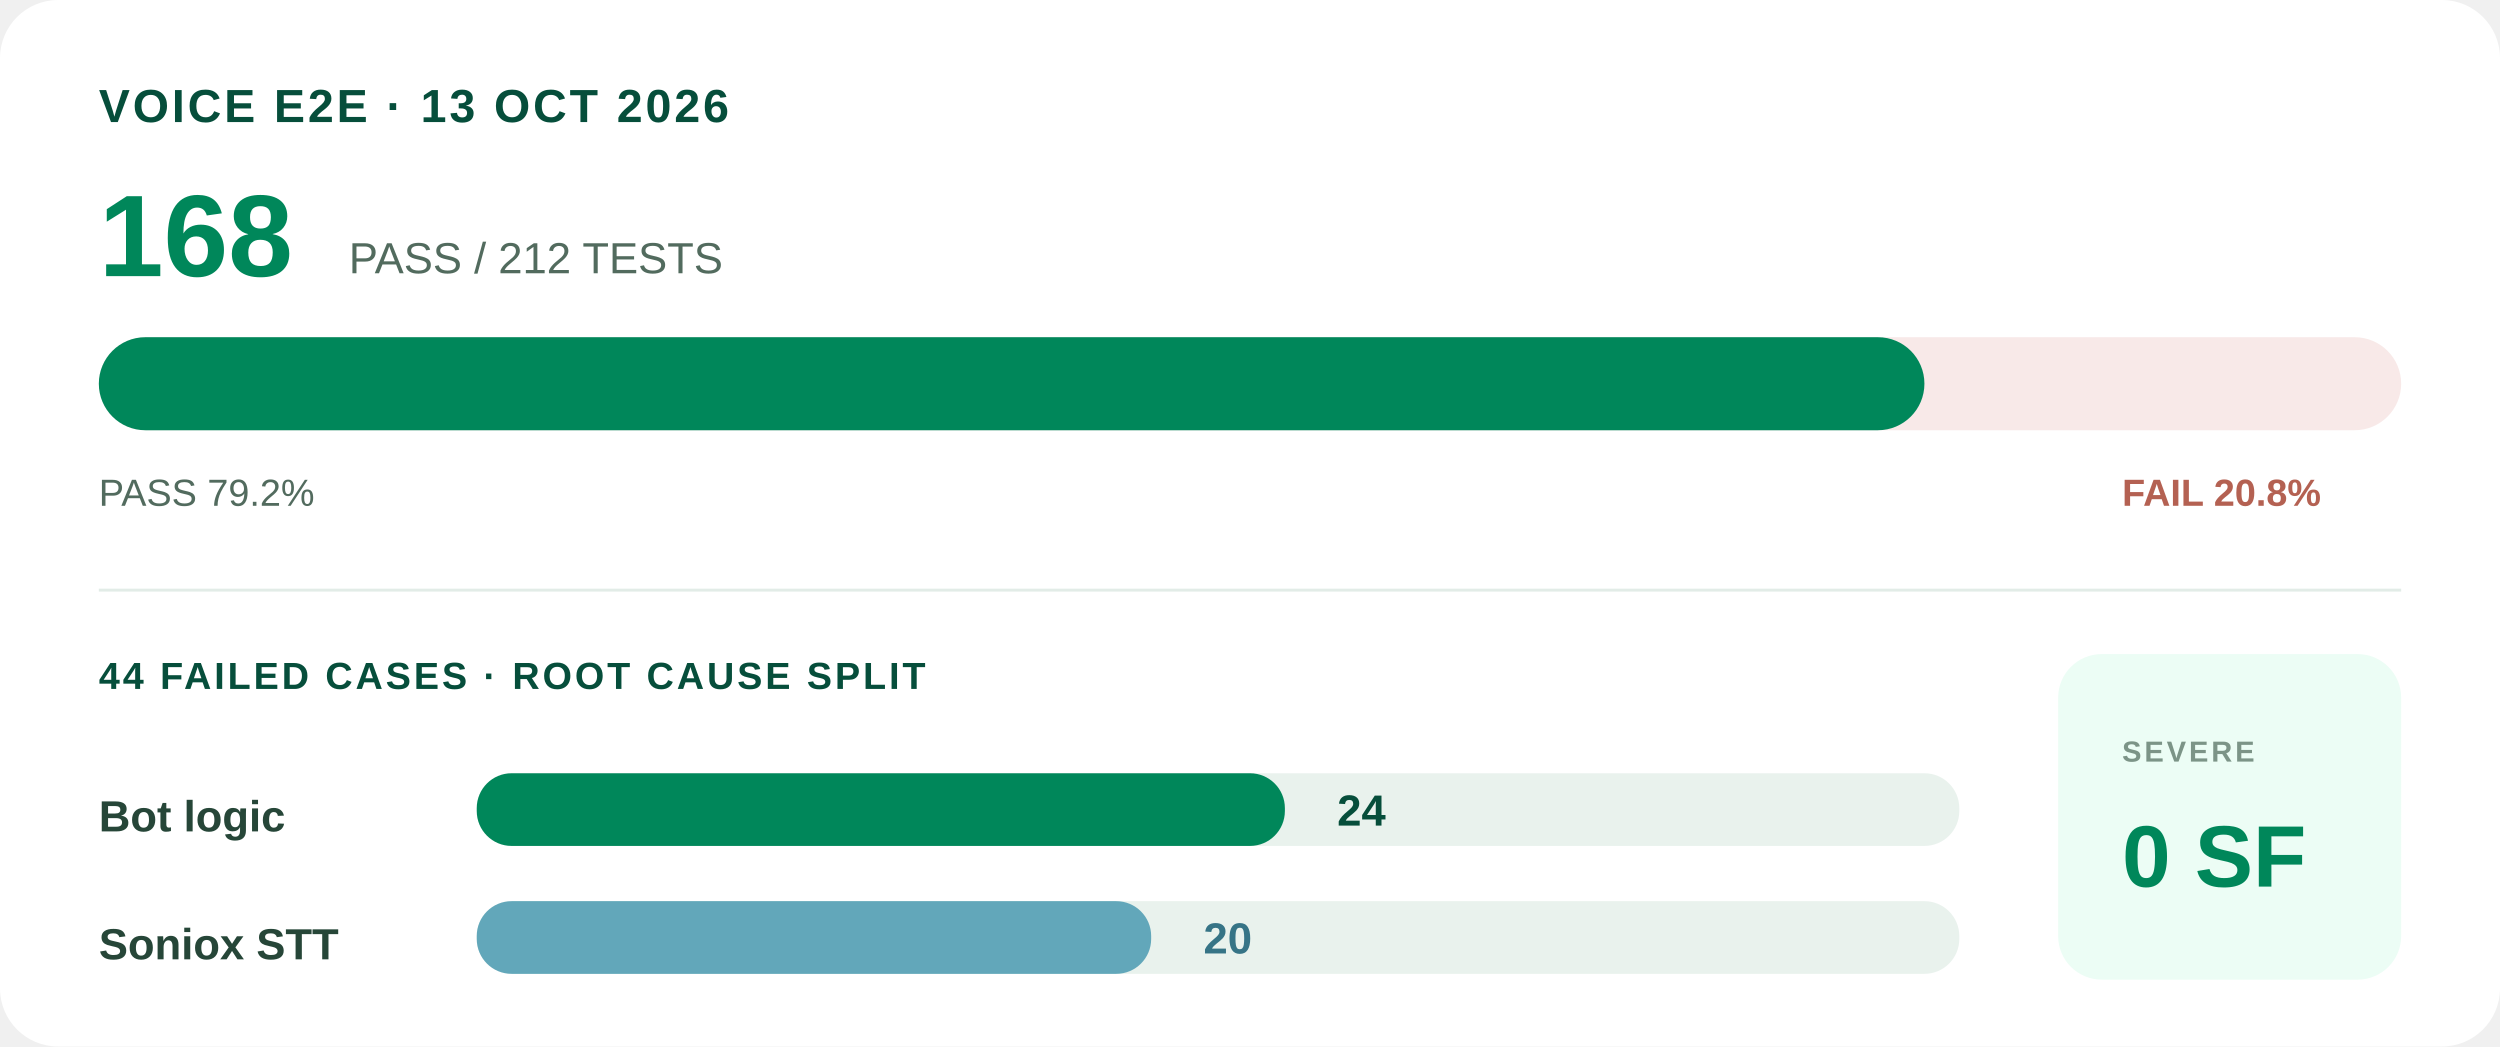
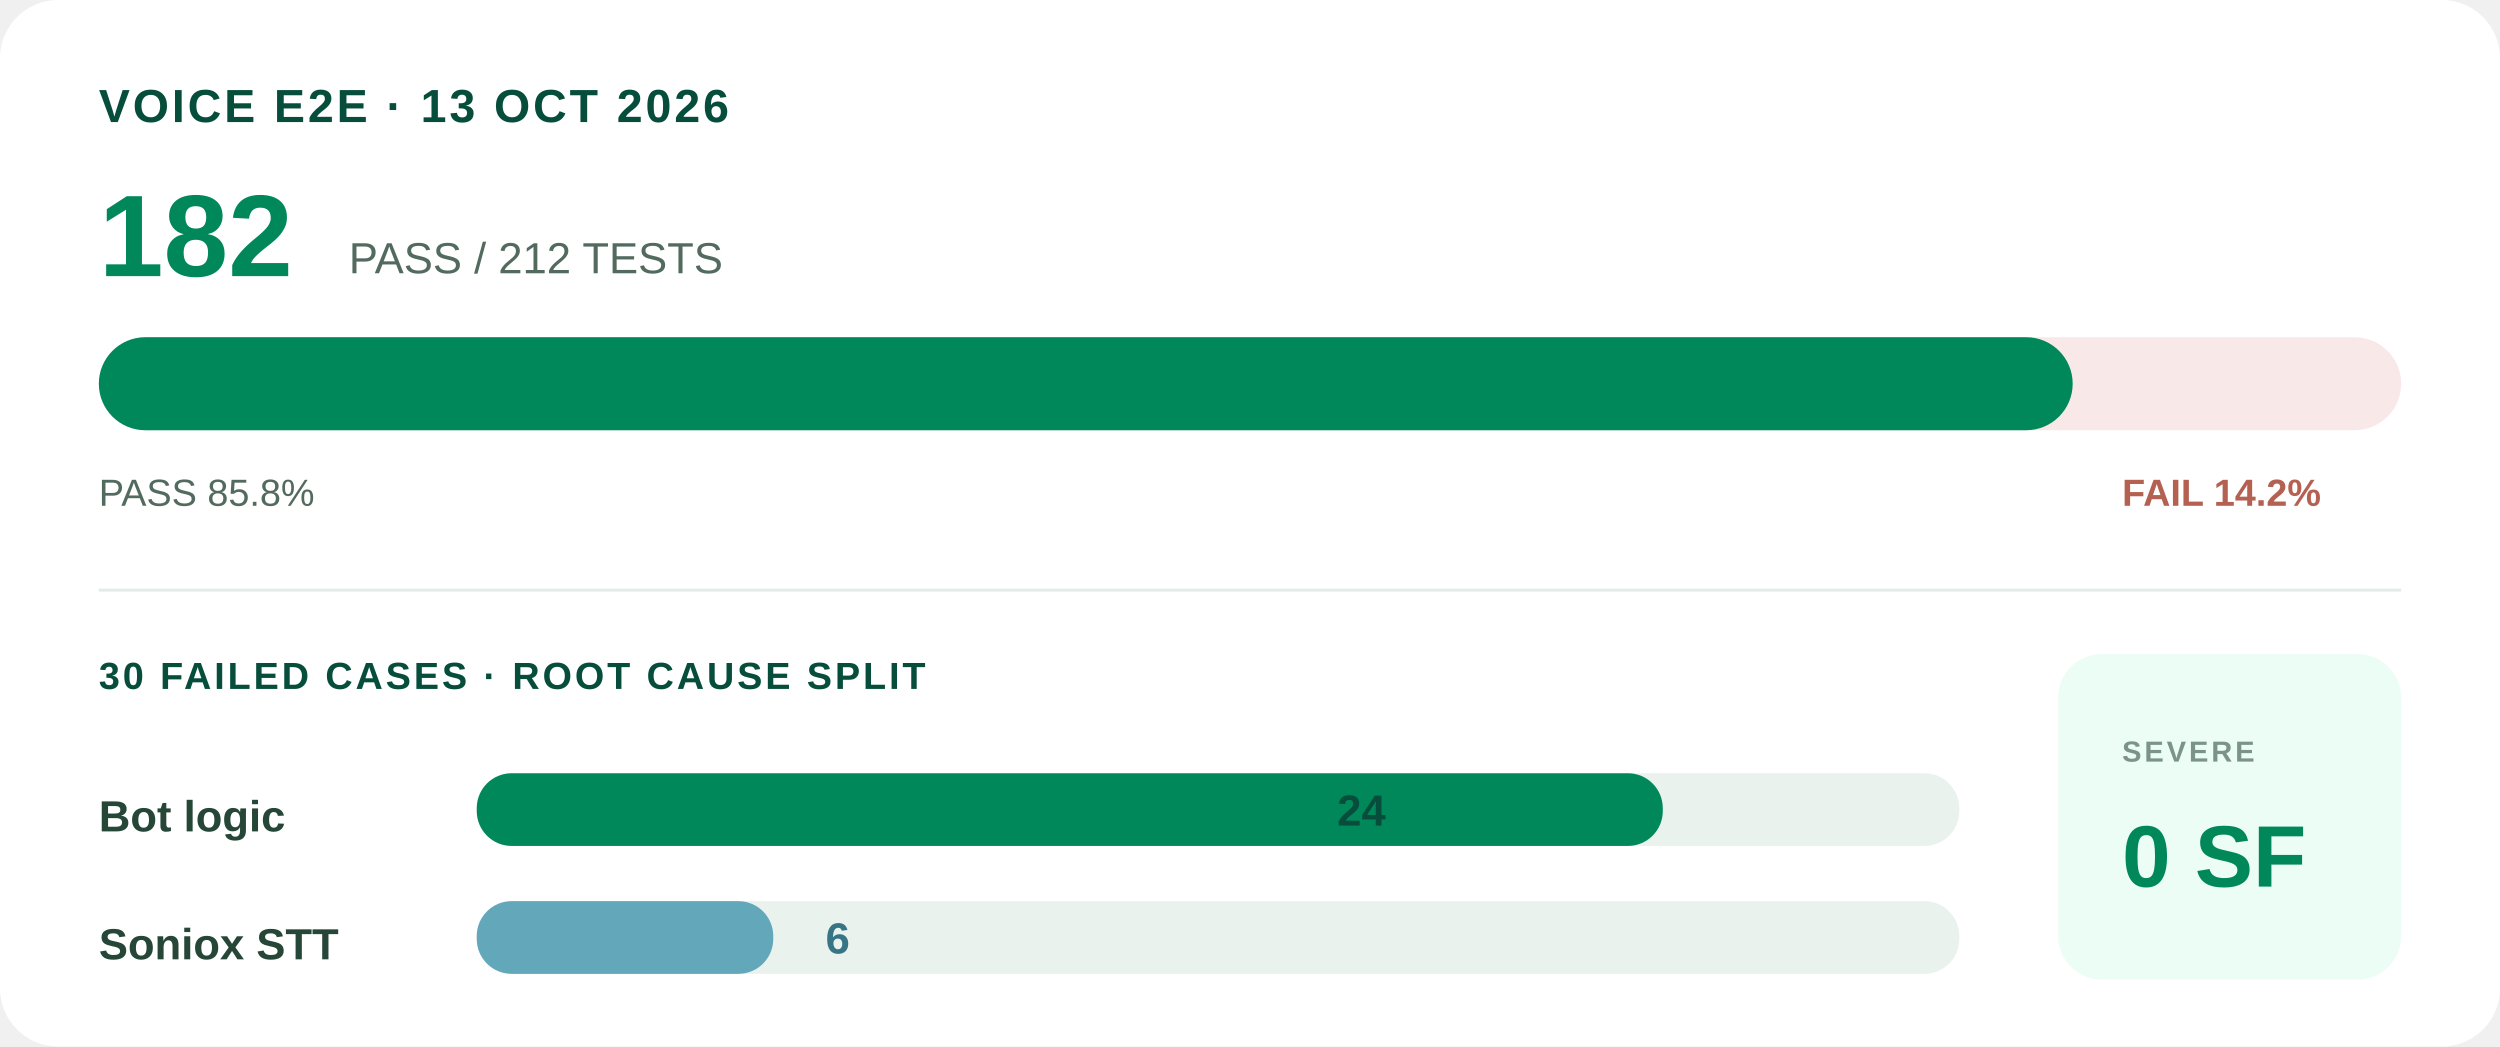
<svg xmlns="http://www.w3.org/2000/svg" viewBox="0 0 860 360" role="img" aria-labelledby="title desc">
  <rect width="860" height="360" rx="20" fill="#fff" />
  <text x="34" y="42" fill="#064e3b" font-family="Arial,sans-serif" font-size="16" font-weight="700" letter-spacing="1">VOICE E2E · 13 OCT 2026</text>
-   <text x="34" y="95" fill="#00875a" font-family="Arial,sans-serif" font-size="40" font-weight="800">168</text>
+   <text x="34" y="95" fill="#00875a" font-family="Arial,sans-serif" font-size="40" font-weight="800">182</text>
  <text x="120" y="94" fill="#526b5e" font-family="Arial,sans-serif" font-size="15">PASS / 212 TESTS</text>
  <rect x="34" y="116" width="792" height="32" rx="16" fill="#f8e9e8" />
-   <rect x="34" y="116" width="628" height="32" rx="16" fill="#00875a" />
-   <text x="34" y="174" fill="#526b5e" font-family="Arial,sans-serif" font-size="13">PASS 79.2%</text>
-   <text x="730" y="174" fill="#b46152" font-family="Arial,sans-serif" font-size="13" font-weight="700">FAIL 20.8%</text>
+   <rect x="34" y="116" width="679" height="32" rx="16" fill="#00875a" />
+   <text x="34" y="174" fill="#526b5e" font-family="Arial,sans-serif" font-size="13">PASS 85.8%</text>
+   <text x="730" y="174" fill="#b46152" font-family="Arial,sans-serif" font-size="13" font-weight="700">FAIL 14.2%</text>
  <line x1="34" y1="203" x2="826" y2="203" stroke="#e2ece7" />
-   <text x="34" y="237" fill="#064e3b" font-family="Arial,sans-serif" font-size="13" font-weight="700" letter-spacing="1">44 FAILED CASES · ROOT CAUSE SPLIT</text>
+   <text x="34" y="237" fill="#064e3b" font-family="Arial,sans-serif" font-size="13" font-weight="700" letter-spacing="1">30 FAILED CASES · ROOT CAUSE SPLIT</text>
  <text x="34" y="286" fill="#264638" font-family="Arial,sans-serif" font-size="15" font-weight="700">Bot logic</text>
  <rect x="164" y="266" width="510" height="25" rx="12" fill="#e9f2ed" />
-   <rect x="164" y="266" width="278" height="25" rx="12" fill="#00875a" />
+   <rect x="164" y="266" width="408" height="25" rx="12" fill="#00875a" />
  <text x="460" y="284" fill="#064e3b" font-family="Arial,sans-serif" font-size="15" font-weight="800">24</text>
  <text x="34" y="330" fill="#264638" font-family="Arial,sans-serif" font-size="15" font-weight="700">Soniox STT</text>
  <rect x="164" y="310" width="510" height="25" rx="12" fill="#e9f2ed" />
-   <rect x="164" y="310" width="232" height="25" rx="12" fill="#62a7ba" />
-   <text x="414" y="328" fill="#367486" font-family="Arial,sans-serif" font-size="15" font-weight="800">20</text>
+   <rect x="164" y="310" width="102" height="25" rx="12" fill="#62a7ba" />
+   <text x="284" y="328" fill="#367486" font-family="Arial,sans-serif" font-size="15" font-weight="800">6</text>
  <rect x="708" y="225" width="118" height="112" rx="15" fill="#ecfdf5" />
  <text x="730" y="262" fill="#7c9487" font-family="Arial,sans-serif" font-size="10" font-weight="700" letter-spacing="1">SEVERE</text>
  <text x="730" y="305" fill="#00875a" font-family="Arial,sans-serif" font-size="30" font-weight="800">0 SF</text>
</svg>
